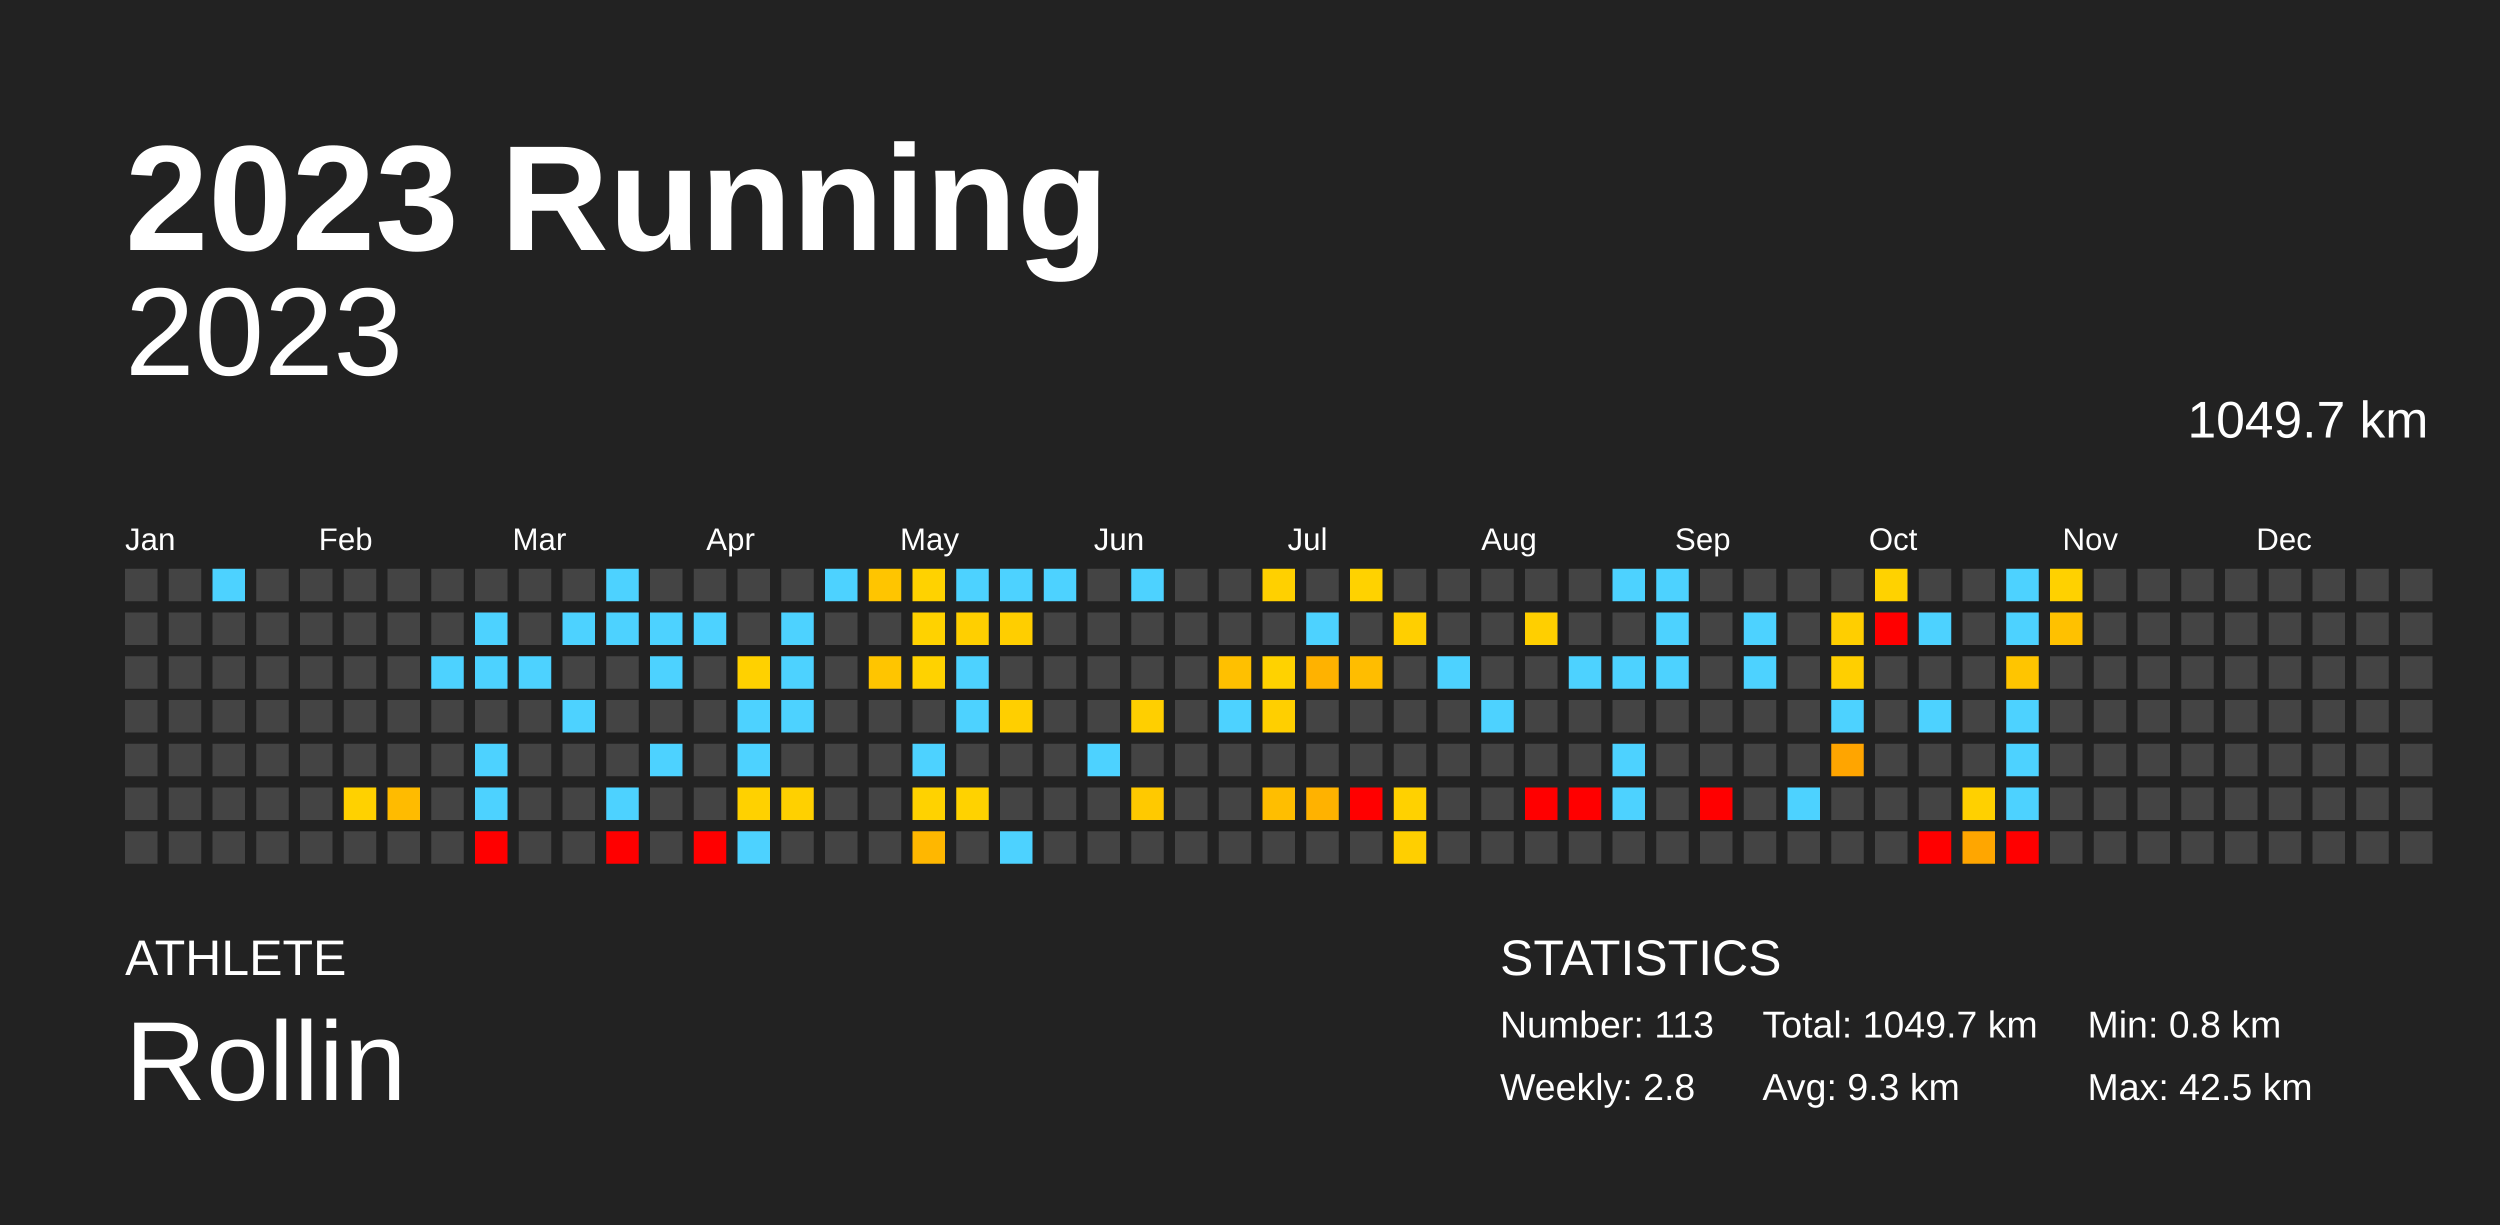
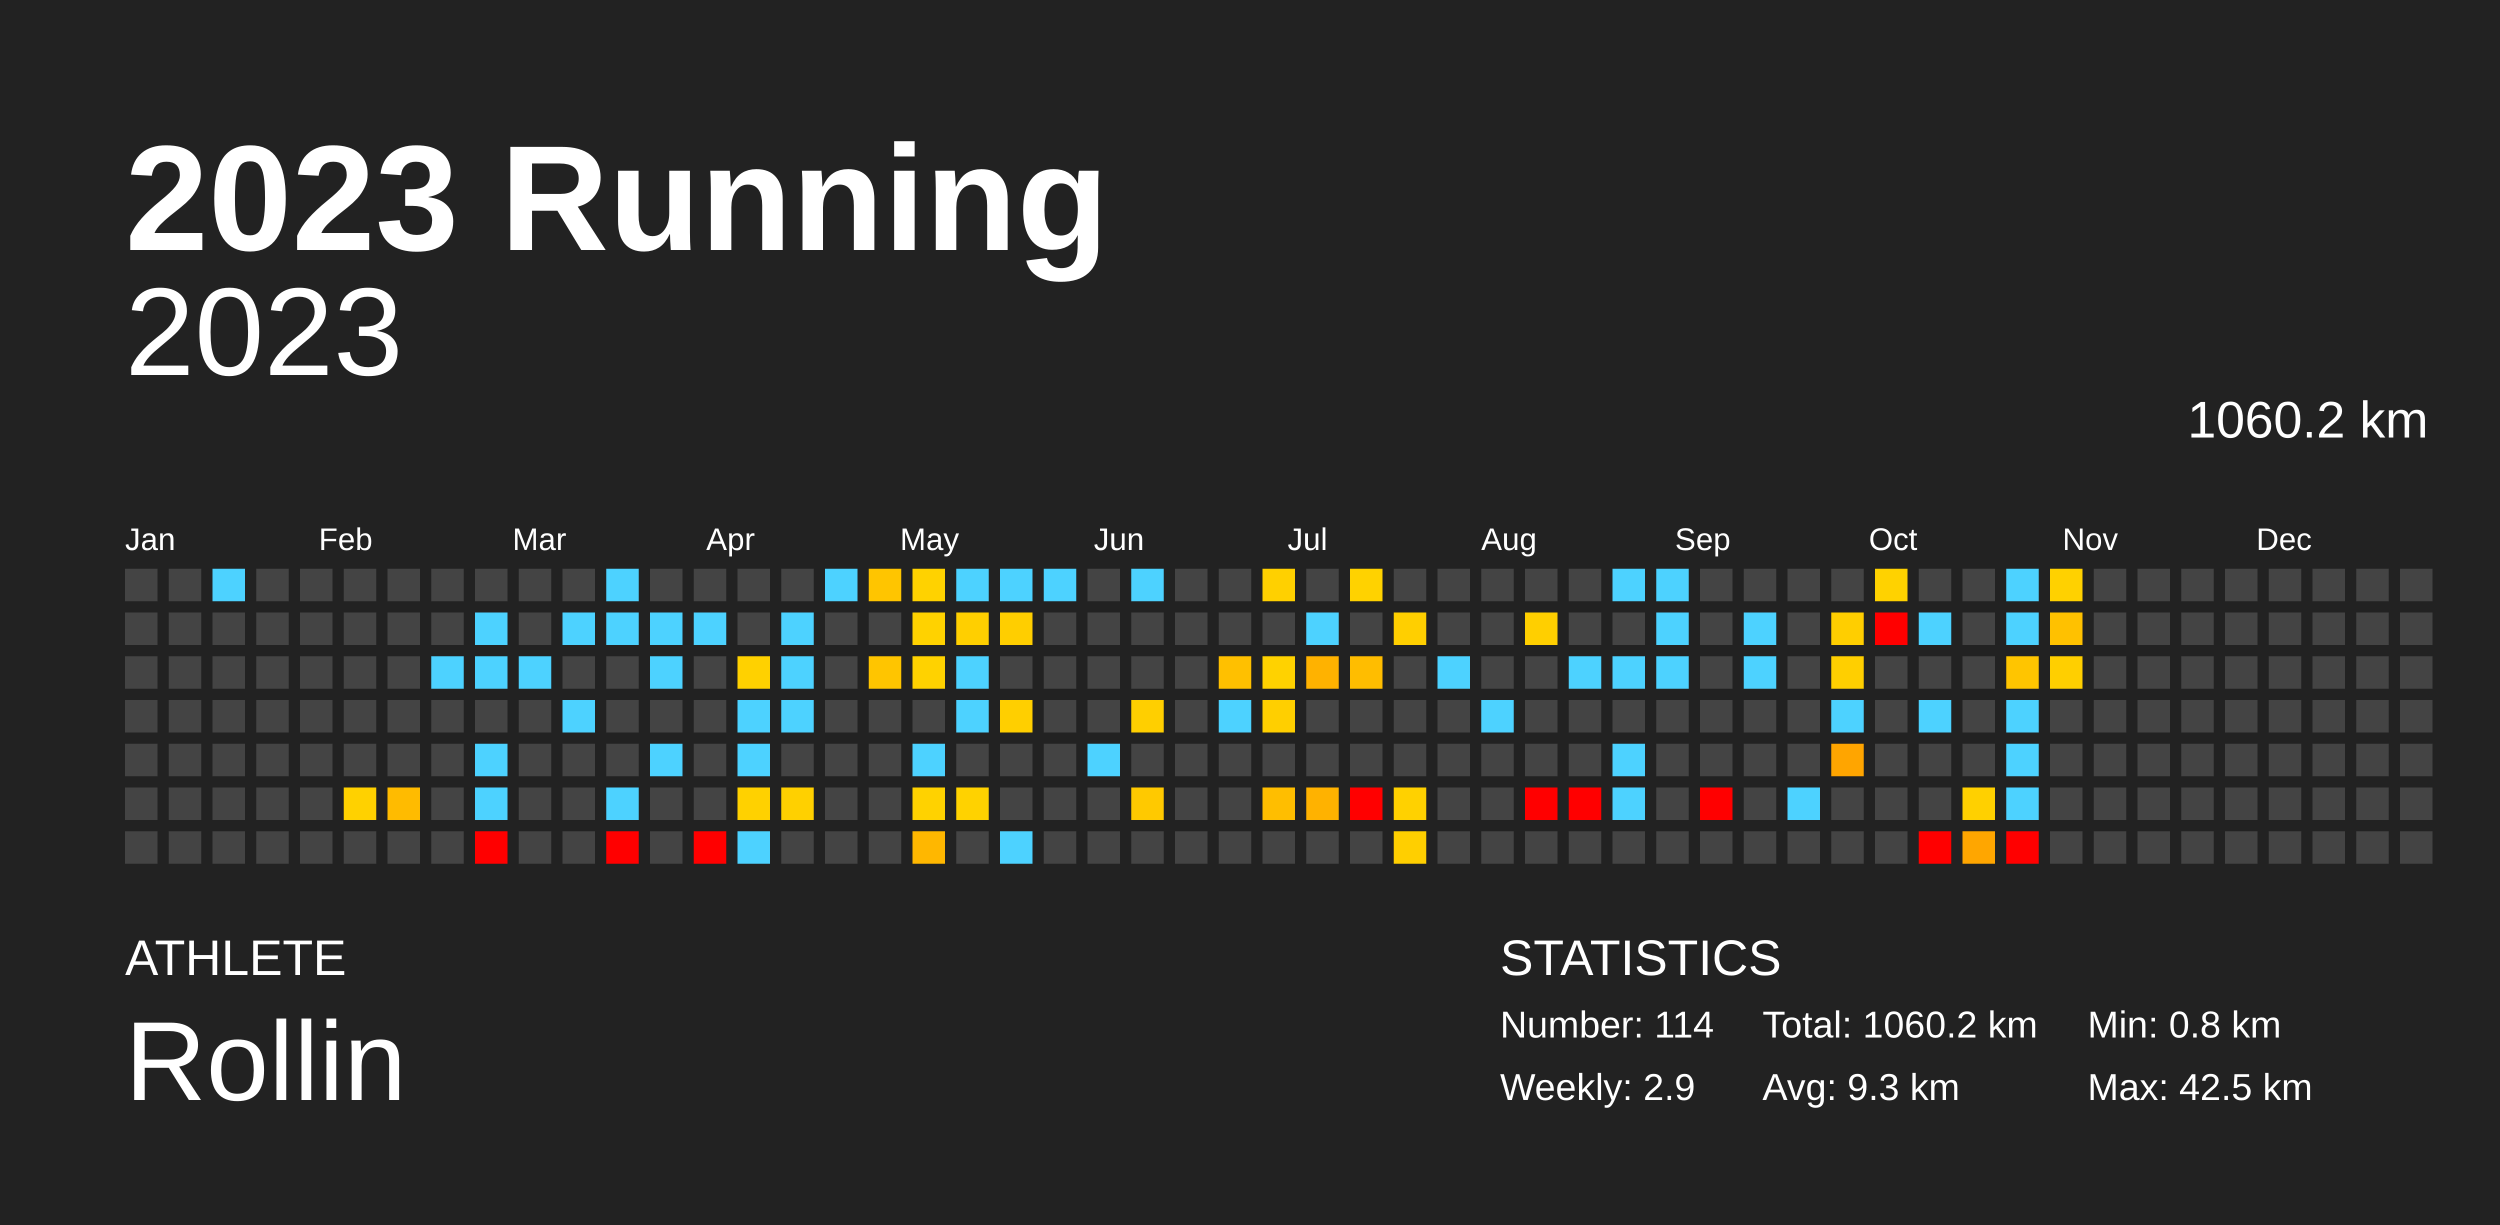
<svg xmlns="http://www.w3.org/2000/svg" baseProfile="full" height="98mm" version="1.1" viewBox="0,0,200,98" width="200mm">
  <defs />
  <rect fill="#222222" height="98" width="200" x="0" y="0" />
  <text fill="#FFFFFF" style="font-size:12px; font-family:Arial; font-weight:bold;" x="10" y="20">2023 Running</text>
  <text fill="#FFFFFF" style="font-size:4px; font-family:Arial" x="10" y="78">ATHLETE</text>
  <text fill="#FFFFFF" style="font-size:9px; font-family:Arial" x="10" y="88">Rollin</text>
  <text fill="#FFFFFF" style="font-size:4px; font-family:Arial" x="120" y="78">STATISTICS</text>
-   <text fill="#FFFFFF" style="font-size:3px; font-family:Arial" x="120" y="83">Number: 113</text>
-   <text fill="#FFFFFF" style="font-size:3px; font-family:Arial" x="120" y="88">Weekly: 2.8</text>
-   <text fill="#FFFFFF" style="font-size:3px; font-family:Arial" x="141" y="83">Total: 1049.7 km</text>
+   <text fill="#FFFFFF" style="font-size:3px; font-family:Arial" x="120" y="83">Number: 114</text>
+   <text fill="#FFFFFF" style="font-size:3px; font-family:Arial" x="120" y="88">Weekly: 2.9</text>
+   <text fill="#FFFFFF" style="font-size:3px; font-family:Arial" x="141" y="83">Total: 1060.2 km</text>
  <text fill="#FFFFFF" style="font-size:3px; font-family:Arial" x="141" y="88">Avg: 9.3 km</text>
  <text fill="#FFFFFF" style="font-size:3px; font-family:Arial" x="167" y="83">Min: 0.8 km</text>
  <text fill="#FFFFFF" style="font-size:3px; font-family:Arial" x="167" y="88">Max: 42.5 km</text>
  <text alignment-baseline="hanging" fill="#FFFFFF" style="font-size:10.0px; font-family:Arial;" x="10" y="30">2023</text>
-   <text alignment-baseline="hanging" fill="#FFFFFF" style="font-size:4.125px; font-family:Arial;" x="175" y="35">1049.7 km</text>
+   <text alignment-baseline="hanging" fill="#FFFFFF" style="font-size:4.125px; font-family:Arial;" x="175" y="35">1060.2 km</text>
  <text fill="#FFFFFF" style="font-size:2.5px; font-family:Arial" x="10.0" y="44">Jan</text>
  <text fill="#FFFFFF" style="font-size:2.5px; font-family:Arial" x="25.5" y="44">Feb</text>
  <text fill="#FFFFFF" style="font-size:2.5px; font-family:Arial" x="41.0" y="44">Mar</text>
  <text fill="#FFFFFF" style="font-size:2.5px; font-family:Arial" x="56.5" y="44">Apr</text>
  <text fill="#FFFFFF" style="font-size:2.5px; font-family:Arial" x="72.0" y="44">May</text>
  <text fill="#FFFFFF" style="font-size:2.5px; font-family:Arial" x="87.5" y="44">Jun</text>
  <text fill="#FFFFFF" style="font-size:2.5px; font-family:Arial" x="103.0" y="44">Jul</text>
  <text fill="#FFFFFF" style="font-size:2.5px; font-family:Arial" x="118.5" y="44">Aug</text>
  <text fill="#FFFFFF" style="font-size:2.5px; font-family:Arial" x="134.0" y="44">Sep</text>
  <text fill="#FFFFFF" style="font-size:2.5px; font-family:Arial" x="149.5" y="44">Oct</text>
  <text fill="#FFFFFF" style="font-size:2.5px; font-family:Arial" x="165.0" y="44">Nov</text>
  <text fill="#FFFFFF" style="font-size:2.5px; font-family:Arial" x="180.5" y="44">Dec</text>
  <rect fill="#444444" height="2.6" width="2.6" x="10.0" y="45.5" />
  <rect fill="#444444" height="2.6" width="2.6" x="10.0" y="49.0" />
  <rect fill="#444444" height="2.6" width="2.6" x="10.0" y="52.5" />
  <rect fill="#444444" height="2.6" width="2.6" x="10.0" y="56.0" />
  <rect fill="#444444" height="2.6" width="2.6" x="10.0" y="59.5" />
  <rect fill="#444444" height="2.6" width="2.6" x="10.0" y="63.0" />
  <rect fill="#444444" height="2.6" width="2.6" x="10.0" y="66.5" />
  <rect fill="#444444" height="2.6" width="2.6" x="13.5" y="45.5" />
  <rect fill="#444444" height="2.6" width="2.6" x="13.5" y="49.0" />
  <rect fill="#444444" height="2.6" width="2.6" x="13.5" y="52.5" />
  <rect fill="#444444" height="2.6" width="2.6" x="13.5" y="56.0" />
  <rect fill="#444444" height="2.6" width="2.6" x="13.5" y="59.5" />
  <rect fill="#444444" height="2.6" width="2.6" x="13.5" y="63.0" />
  <rect fill="#444444" height="2.6" width="2.6" x="13.5" y="66.5" />
  <rect fill="#4dd2ff" height="2.6" width="2.6" x="17.0" y="45.5" />
  <rect fill="#444444" height="2.6" width="2.6" x="17.0" y="49.0" />
  <rect fill="#444444" height="2.6" width="2.6" x="17.0" y="52.5" />
  <rect fill="#444444" height="2.6" width="2.6" x="17.0" y="56.0" />
  <rect fill="#444444" height="2.6" width="2.6" x="17.0" y="59.5" />
  <rect fill="#444444" height="2.6" width="2.6" x="17.0" y="63.0" />
  <rect fill="#444444" height="2.6" width="2.6" x="17.0" y="66.5" />
  <rect fill="#444444" height="2.6" width="2.6" x="20.5" y="45.5" />
  <rect fill="#444444" height="2.6" width="2.6" x="20.5" y="49.0" />
  <rect fill="#444444" height="2.6" width="2.6" x="20.5" y="52.5" />
  <rect fill="#444444" height="2.6" width="2.6" x="20.5" y="56.0" />
  <rect fill="#444444" height="2.6" width="2.6" x="20.5" y="59.5" />
  <rect fill="#444444" height="2.6" width="2.6" x="20.5" y="63.0" />
  <rect fill="#444444" height="2.6" width="2.6" x="20.5" y="66.5" />
  <rect fill="#444444" height="2.6" width="2.6" x="24.0" y="45.5" />
  <rect fill="#444444" height="2.6" width="2.6" x="24.0" y="49.0" />
  <rect fill="#444444" height="2.6" width="2.6" x="24.0" y="52.5" />
  <rect fill="#444444" height="2.6" width="2.6" x="24.0" y="56.0" />
  <rect fill="#444444" height="2.6" width="2.6" x="24.0" y="59.5" />
  <rect fill="#444444" height="2.6" width="2.6" x="24.0" y="63.0" />
  <rect fill="#444444" height="2.6" width="2.6" x="24.0" y="66.5" />
  <rect fill="#444444" height="2.6" width="2.6" x="27.5" y="45.5" />
  <rect fill="#444444" height="2.6" width="2.6" x="27.5" y="49.0" />
  <rect fill="#444444" height="2.6" width="2.6" x="27.5" y="52.5" />
  <rect fill="#444444" height="2.6" width="2.6" x="27.5" y="56.0" />
  <rect fill="#444444" height="2.6" width="2.6" x="27.5" y="59.5" />
  <rect fill="#ffd100" height="2.6" width="2.6" x="27.5" y="63.0" />
  <rect fill="#444444" height="2.6" width="2.6" x="27.5" y="66.5" />
  <rect fill="#444444" height="2.6" width="2.6" x="31.0" y="45.5" />
  <rect fill="#444444" height="2.6" width="2.6" x="31.0" y="49.0" />
  <rect fill="#444444" height="2.6" width="2.6" x="31.0" y="52.5" />
  <rect fill="#444444" height="2.6" width="2.6" x="31.0" y="56.0" />
  <rect fill="#444444" height="2.6" width="2.6" x="31.0" y="59.5" />
  <rect fill="#ffbb00" height="2.6" width="2.6" x="31.0" y="63.0" />
  <rect fill="#444444" height="2.6" width="2.6" x="31.0" y="66.5" />
  <rect fill="#444444" height="2.6" width="2.6" x="34.5" y="45.5" />
  <rect fill="#444444" height="2.6" width="2.6" x="34.5" y="49.0" />
  <rect fill="#4dd2ff" height="2.6" width="2.6" x="34.5" y="52.5" />
  <rect fill="#444444" height="2.6" width="2.6" x="34.5" y="56.0" />
  <rect fill="#444444" height="2.6" width="2.6" x="34.5" y="59.5" />
  <rect fill="#444444" height="2.6" width="2.6" x="34.5" y="63.0" />
  <rect fill="#444444" height="2.6" width="2.6" x="34.5" y="66.5" />
  <rect fill="#444444" height="2.6" width="2.6" x="38.0" y="45.5" />
  <rect fill="#4dd2ff" height="2.6" width="2.6" x="38.0" y="49.0" />
  <rect fill="#4dd2ff" height="2.6" width="2.6" x="38.0" y="52.5" />
  <rect fill="#444444" height="2.6" width="2.6" x="38.0" y="56.0" />
  <rect fill="#4dd2ff" height="2.6" width="2.6" x="38.0" y="59.5" />
  <rect fill="#4dd2ff" height="2.6" width="2.6" x="38.0" y="63.0" />
  <rect fill="red" height="2.6" width="2.6" x="38.0" y="66.5" />
  <rect fill="#444444" height="2.6" width="2.6" x="41.5" y="45.5" />
  <rect fill="#444444" height="2.6" width="2.6" x="41.5" y="49.0" />
  <rect fill="#4dd2ff" height="2.6" width="2.6" x="41.5" y="52.5" />
  <rect fill="#444444" height="2.6" width="2.6" x="41.5" y="56.0" />
  <rect fill="#444444" height="2.6" width="2.6" x="41.5" y="59.5" />
  <rect fill="#444444" height="2.6" width="2.6" x="41.5" y="63.0" />
  <rect fill="#444444" height="2.6" width="2.6" x="41.5" y="66.5" />
  <rect fill="#444444" height="2.6" width="2.6" x="45.0" y="45.5" />
  <rect fill="#4dd2ff" height="2.6" width="2.6" x="45.0" y="49.0" />
  <rect fill="#444444" height="2.6" width="2.6" x="45.0" y="52.5" />
  <rect fill="#4dd2ff" height="2.6" width="2.6" x="45.0" y="56.0" />
  <rect fill="#444444" height="2.6" width="2.6" x="45.0" y="59.5" />
  <rect fill="#444444" height="2.6" width="2.6" x="45.0" y="63.0" />
  <rect fill="#444444" height="2.6" width="2.6" x="45.0" y="66.5" />
  <rect fill="#4dd2ff" height="2.6" width="2.6" x="48.5" y="45.5" />
  <rect fill="#4dd2ff" height="2.6" width="2.6" x="48.5" y="49.0" />
  <rect fill="#444444" height="2.6" width="2.6" x="48.5" y="52.5" />
  <rect fill="#444444" height="2.6" width="2.6" x="48.5" y="56.0" />
  <rect fill="#444444" height="2.6" width="2.6" x="48.5" y="59.5" />
  <rect fill="#4dd2ff" height="2.6" width="2.6" x="48.5" y="63.0" />
  <rect fill="red" height="2.6" width="2.6" x="48.5" y="66.5" />
  <rect fill="#444444" height="2.6" width="2.6" x="52.0" y="45.5" />
  <rect fill="#4dd2ff" height="2.6" width="2.6" x="52.0" y="49.0" />
  <rect fill="#4dd2ff" height="2.6" width="2.6" x="52.0" y="52.5" />
  <rect fill="#444444" height="2.6" width="2.6" x="52.0" y="56.0" />
  <rect fill="#4dd2ff" height="2.6" width="2.6" x="52.0" y="59.5" />
  <rect fill="#444444" height="2.6" width="2.6" x="52.0" y="63.0" />
  <rect fill="#444444" height="2.6" width="2.6" x="52.0" y="66.5" />
  <rect fill="#444444" height="2.6" width="2.6" x="55.5" y="45.5" />
  <rect fill="#4dd2ff" height="2.6" width="2.6" x="55.5" y="49.0" />
  <rect fill="#444444" height="2.6" width="2.6" x="55.5" y="52.5" />
  <rect fill="#444444" height="2.6" width="2.6" x="55.5" y="56.0" />
  <rect fill="#444444" height="2.6" width="2.6" x="55.5" y="59.5" />
  <rect fill="#444444" height="2.6" width="2.6" x="55.5" y="63.0" />
  <rect fill="red" height="2.6" width="2.6" x="55.5" y="66.5" />
  <rect fill="#444444" height="2.6" width="2.6" x="59.0" y="45.5" />
  <rect fill="#444444" height="2.6" width="2.6" x="59.0" y="49.0" />
  <rect fill="#ffd100" height="2.6" width="2.6" x="59.0" y="52.5" />
  <rect fill="#4dd2ff" height="2.6" width="2.6" x="59.0" y="56.0" />
  <rect fill="#4dd2ff" height="2.6" width="2.6" x="59.0" y="59.5" />
  <rect fill="#ffd100" height="2.6" width="2.6" x="59.0" y="63.0" />
  <rect fill="#4dd2ff" height="2.6" width="2.6" x="59.0" y="66.5" />
  <rect fill="#444444" height="2.6" width="2.6" x="62.5" y="45.5" />
  <rect fill="#4dd2ff" height="2.6" width="2.6" x="62.5" y="49.0" />
  <rect fill="#4dd2ff" height="2.6" width="2.6" x="62.5" y="52.5" />
  <rect fill="#4dd2ff" height="2.6" width="2.6" x="62.5" y="56.0" />
  <rect fill="#444444" height="2.6" width="2.6" x="62.5" y="59.5" />
  <rect fill="#ffd000" height="2.6" width="2.6" x="62.5" y="63.0" />
  <rect fill="#444444" height="2.6" width="2.6" x="62.5" y="66.5" />
  <rect fill="#4dd2ff" height="2.6" width="2.6" x="66.0" y="45.5" />
  <rect fill="#444444" height="2.6" width="2.6" x="66.0" y="49.0" />
  <rect fill="#444444" height="2.6" width="2.6" x="66.0" y="52.5" />
  <rect fill="#444444" height="2.6" width="2.6" x="66.0" y="56.0" />
  <rect fill="#444444" height="2.6" width="2.6" x="66.0" y="59.5" />
  <rect fill="#444444" height="2.6" width="2.6" x="66.0" y="63.0" />
  <rect fill="#444444" height="2.6" width="2.6" x="66.0" y="66.5" />
  <rect fill="#ffc500" height="2.6" width="2.6" x="69.5" y="45.5" />
  <rect fill="#444444" height="2.6" width="2.6" x="69.5" y="49.0" />
  <rect fill="#ffc500" height="2.6" width="2.6" x="69.5" y="52.5" />
  <rect fill="#444444" height="2.6" width="2.6" x="69.5" y="56.0" />
  <rect fill="#444444" height="2.6" width="2.6" x="69.5" y="59.5" />
  <rect fill="#444444" height="2.6" width="2.6" x="69.5" y="63.0" />
  <rect fill="#444444" height="2.6" width="2.6" x="69.5" y="66.5" />
  <rect fill="#ffd200" height="2.6" width="2.6" x="73.0" y="45.5" />
  <rect fill="#ffd200" height="2.6" width="2.6" x="73.0" y="49.0" />
  <rect fill="#ffd200" height="2.6" width="2.6" x="73.0" y="52.5" />
  <rect fill="#444444" height="2.6" width="2.6" x="73.0" y="56.0" />
  <rect fill="#4dd2ff" height="2.6" width="2.6" x="73.0" y="59.5" />
  <rect fill="#ffd200" height="2.6" width="2.6" x="73.0" y="63.0" />
  <rect fill="#ffb700" height="2.6" width="2.6" x="73.0" y="66.5" />
  <rect fill="#4dd2ff" height="2.6" width="2.6" x="76.5" y="45.5" />
  <rect fill="#ffcf00" height="2.6" width="2.6" x="76.5" y="49.0" />
  <rect fill="#4dd2ff" height="2.6" width="2.6" x="76.5" y="52.5" />
  <rect fill="#4dd2ff" height="2.6" width="2.6" x="76.5" y="56.0" />
  <rect fill="#444444" height="2.6" width="2.6" x="76.5" y="59.5" />
  <rect fill="#ffd200" height="2.6" width="2.6" x="76.5" y="63.0" />
  <rect fill="#444444" height="2.6" width="2.6" x="76.5" y="66.5" />
  <rect fill="#4dd2ff" height="2.6" width="2.6" x="80.0" y="45.5" />
  <rect fill="#ffce00" height="2.6" width="2.6" x="80.0" y="49.0" />
  <rect fill="#444444" height="2.6" width="2.6" x="80.0" y="52.5" />
  <rect fill="#ffcf00" height="2.6" width="2.6" x="80.0" y="56.0" />
  <rect fill="#444444" height="2.6" width="2.6" x="80.0" y="59.5" />
  <rect fill="#444444" height="2.6" width="2.6" x="80.0" y="63.0" />
  <rect fill="#4dd2ff" height="2.6" width="2.6" x="80.0" y="66.5" />
  <rect fill="#4dd2ff" height="2.6" width="2.6" x="83.5" y="45.5" />
  <rect fill="#444444" height="2.6" width="2.6" x="83.5" y="49.0" />
  <rect fill="#444444" height="2.6" width="2.6" x="83.5" y="52.5" />
  <rect fill="#444444" height="2.6" width="2.6" x="83.5" y="56.0" />
  <rect fill="#444444" height="2.6" width="2.6" x="83.5" y="59.5" />
  <rect fill="#444444" height="2.6" width="2.6" x="83.5" y="63.0" />
  <rect fill="#444444" height="2.6" width="2.6" x="83.5" y="66.5" />
  <rect fill="#444444" height="2.6" width="2.6" x="87.0" y="45.5" />
  <rect fill="#444444" height="2.6" width="2.6" x="87.0" y="49.0" />
  <rect fill="#444444" height="2.6" width="2.6" x="87.0" y="52.5" />
  <rect fill="#444444" height="2.6" width="2.6" x="87.0" y="56.0" />
  <rect fill="#4dd2ff" height="2.6" width="2.6" x="87.0" y="59.5" />
  <rect fill="#444444" height="2.6" width="2.6" x="87.0" y="63.0" />
  <rect fill="#444444" height="2.6" width="2.6" x="87.0" y="66.5" />
  <rect fill="#4dd2ff" height="2.6" width="2.6" x="90.5" y="45.5" />
  <rect fill="#444444" height="2.6" width="2.6" x="90.5" y="49.0" />
  <rect fill="#444444" height="2.6" width="2.6" x="90.5" y="52.5" />
  <rect fill="#ffcf00" height="2.6" width="2.6" x="90.5" y="56.0" />
  <rect fill="#444444" height="2.6" width="2.6" x="90.5" y="59.5" />
  <rect fill="#ffc900" height="2.6" width="2.6" x="90.5" y="63.0" />
  <rect fill="#444444" height="2.6" width="2.6" x="90.5" y="66.5" />
  <rect fill="#444444" height="2.6" width="2.6" x="94.0" y="45.5" />
  <rect fill="#444444" height="2.6" width="2.6" x="94.0" y="49.0" />
  <rect fill="#444444" height="2.6" width="2.6" x="94.0" y="52.5" />
  <rect fill="#444444" height="2.6" width="2.6" x="94.0" y="56.0" />
  <rect fill="#444444" height="2.6" width="2.6" x="94.0" y="59.5" />
  <rect fill="#444444" height="2.6" width="2.6" x="94.0" y="63.0" />
  <rect fill="#444444" height="2.6" width="2.6" x="94.0" y="66.5" />
  <rect fill="#444444" height="2.6" width="2.6" x="97.5" y="45.5" />
  <rect fill="#444444" height="2.6" width="2.6" x="97.5" y="49.0" />
  <rect fill="#ffc000" height="2.6" width="2.6" x="97.5" y="52.5" />
  <rect fill="#4dd2ff" height="2.6" width="2.6" x="97.5" y="56.0" />
  <rect fill="#444444" height="2.6" width="2.6" x="97.5" y="59.5" />
  <rect fill="#444444" height="2.6" width="2.6" x="97.5" y="63.0" />
  <rect fill="#444444" height="2.6" width="2.6" x="97.5" y="66.5" />
  <rect fill="#ffd000" height="2.6" width="2.6" x="101.0" y="45.5" />
  <rect fill="#444444" height="2.6" width="2.6" x="101.0" y="49.0" />
  <rect fill="#ffd200" height="2.6" width="2.6" x="101.0" y="52.5" />
  <rect fill="#ffcf00" height="2.6" width="2.6" x="101.0" y="56.0" />
  <rect fill="#444444" height="2.6" width="2.6" x="101.0" y="59.5" />
  <rect fill="#ffbe00" height="2.6" width="2.6" x="101.0" y="63.0" />
  <rect fill="#444444" height="2.6" width="2.6" x="101.0" y="66.5" />
  <rect fill="#444444" height="2.6" width="2.6" x="104.5" y="45.5" />
  <rect fill="#4dd2ff" height="2.6" width="2.6" x="104.5" y="49.0" />
  <rect fill="#ffb200" height="2.6" width="2.6" x="104.5" y="52.5" />
  <rect fill="#444444" height="2.6" width="2.6" x="104.5" y="56.0" />
  <rect fill="#444444" height="2.6" width="2.6" x="104.5" y="59.5" />
  <rect fill="#ffb200" height="2.6" width="2.6" x="104.5" y="63.0" />
  <rect fill="#444444" height="2.6" width="2.6" x="104.5" y="66.5" />
  <rect fill="#ffd200" height="2.6" width="2.6" x="108.0" y="45.5" />
  <rect fill="#444444" height="2.6" width="2.6" x="108.0" y="49.0" />
  <rect fill="#ffbd00" height="2.6" width="2.6" x="108.0" y="52.5" />
  <rect fill="#444444" height="2.6" width="2.6" x="108.0" y="56.0" />
  <rect fill="#444444" height="2.6" width="2.6" x="108.0" y="59.5" />
  <rect fill="red" height="2.6" width="2.6" x="108.0" y="63.0" />
  <rect fill="#444444" height="2.6" width="2.6" x="108.0" y="66.5" />
  <rect fill="#444444" height="2.6" width="2.6" x="111.5" y="45.5" />
  <rect fill="#ffcf00" height="2.6" width="2.6" x="111.5" y="49.0" />
  <rect fill="#444444" height="2.6" width="2.6" x="111.5" y="52.5" />
  <rect fill="#444444" height="2.6" width="2.6" x="111.5" y="56.0" />
  <rect fill="#444444" height="2.6" width="2.6" x="111.5" y="59.5" />
  <rect fill="#ffd100" height="2.6" width="2.6" x="111.5" y="63.0" />
  <rect fill="#ffcf00" height="2.6" width="2.6" x="111.5" y="66.5" />
  <rect fill="#444444" height="2.6" width="2.6" x="115.0" y="45.5" />
  <rect fill="#444444" height="2.6" width="2.6" x="115.0" y="49.0" />
  <rect fill="#4dd2ff" height="2.6" width="2.6" x="115.0" y="52.5" />
  <rect fill="#444444" height="2.6" width="2.6" x="115.0" y="56.0" />
  <rect fill="#444444" height="2.6" width="2.6" x="115.0" y="59.5" />
  <rect fill="#444444" height="2.6" width="2.6" x="115.0" y="63.0" />
  <rect fill="#444444" height="2.6" width="2.6" x="115.0" y="66.5" />
  <rect fill="#444444" height="2.6" width="2.6" x="118.5" y="45.5" />
  <rect fill="#444444" height="2.6" width="2.6" x="118.5" y="49.0" />
  <rect fill="#444444" height="2.6" width="2.6" x="118.5" y="52.5" />
  <rect fill="#4dd2ff" height="2.6" width="2.6" x="118.5" y="56.0" />
  <rect fill="#444444" height="2.6" width="2.6" x="118.5" y="59.5" />
  <rect fill="#444444" height="2.6" width="2.6" x="118.5" y="63.0" />
  <rect fill="#444444" height="2.6" width="2.6" x="118.5" y="66.5" />
  <rect fill="#444444" height="2.6" width="2.6" x="122.0" y="45.5" />
  <rect fill="#ffcf00" height="2.6" width="2.6" x="122.0" y="49.0" />
  <rect fill="#444444" height="2.6" width="2.6" x="122.0" y="52.5" />
  <rect fill="#444444" height="2.6" width="2.6" x="122.0" y="56.0" />
  <rect fill="#444444" height="2.6" width="2.6" x="122.0" y="59.5" />
  <rect fill="red" height="2.6" width="2.6" x="122.0" y="63.0" />
  <rect fill="#444444" height="2.6" width="2.6" x="122.0" y="66.5" />
  <rect fill="#444444" height="2.6" width="2.6" x="125.5" y="45.5" />
  <rect fill="#444444" height="2.6" width="2.6" x="125.5" y="49.0" />
  <rect fill="#4dd2ff" height="2.6" width="2.6" x="125.5" y="52.5" />
  <rect fill="#444444" height="2.6" width="2.6" x="125.5" y="56.0" />
  <rect fill="#444444" height="2.6" width="2.6" x="125.5" y="59.5" />
  <rect fill="red" height="2.6" width="2.6" x="125.5" y="63.0" />
  <rect fill="#444444" height="2.6" width="2.6" x="125.5" y="66.5" />
  <rect fill="#4dd2ff" height="2.6" width="2.6" x="129.0" y="45.5" />
  <rect fill="#444444" height="2.6" width="2.6" x="129.0" y="49.0" />
  <rect fill="#4dd2ff" height="2.6" width="2.6" x="129.0" y="52.5" />
  <rect fill="#444444" height="2.6" width="2.6" x="129.0" y="56.0" />
  <rect fill="#4dd2ff" height="2.6" width="2.6" x="129.0" y="59.5" />
  <rect fill="#4dd2ff" height="2.6" width="2.6" x="129.0" y="63.0" />
  <rect fill="#444444" height="2.6" width="2.6" x="129.0" y="66.5" />
  <rect fill="#4dd2ff" height="2.6" width="2.6" x="132.5" y="45.5" />
  <rect fill="#4dd2ff" height="2.6" width="2.6" x="132.5" y="49.0" />
  <rect fill="#4dd2ff" height="2.6" width="2.6" x="132.5" y="52.5" />
  <rect fill="#444444" height="2.6" width="2.6" x="132.5" y="56.0" />
  <rect fill="#444444" height="2.6" width="2.6" x="132.5" y="59.5" />
  <rect fill="#444444" height="2.6" width="2.6" x="132.5" y="63.0" />
  <rect fill="#444444" height="2.6" width="2.6" x="132.5" y="66.5" />
  <rect fill="#444444" height="2.6" width="2.6" x="136.0" y="45.5" />
  <rect fill="#444444" height="2.6" width="2.6" x="136.0" y="49.0" />
  <rect fill="#444444" height="2.6" width="2.6" x="136.0" y="52.5" />
  <rect fill="#444444" height="2.6" width="2.6" x="136.0" y="56.0" />
  <rect fill="#444444" height="2.6" width="2.6" x="136.0" y="59.5" />
  <rect fill="red" height="2.6" width="2.6" x="136.0" y="63.0" />
  <rect fill="#444444" height="2.6" width="2.6" x="136.0" y="66.5" />
  <rect fill="#444444" height="2.6" width="2.6" x="139.5" y="45.5" />
  <rect fill="#4dd2ff" height="2.6" width="2.6" x="139.5" y="49.0" />
  <rect fill="#4dd2ff" height="2.6" width="2.6" x="139.5" y="52.5" />
  <rect fill="#444444" height="2.6" width="2.6" x="139.5" y="56.0" />
  <rect fill="#444444" height="2.6" width="2.6" x="139.5" y="59.5" />
  <rect fill="#444444" height="2.6" width="2.6" x="139.5" y="63.0" />
  <rect fill="#444444" height="2.6" width="2.6" x="139.5" y="66.5" />
  <rect fill="#444444" height="2.6" width="2.6" x="143.0" y="45.5" />
  <rect fill="#444444" height="2.6" width="2.6" x="143.0" y="49.0" />
  <rect fill="#444444" height="2.6" width="2.6" x="143.0" y="52.5" />
  <rect fill="#444444" height="2.6" width="2.6" x="143.0" y="56.0" />
  <rect fill="#444444" height="2.6" width="2.6" x="143.0" y="59.5" />
  <rect fill="#4dd2ff" height="2.6" width="2.6" x="143.0" y="63.0" />
  <rect fill="#444444" height="2.6" width="2.6" x="143.0" y="66.5" />
  <rect fill="#444444" height="2.6" width="2.6" x="146.5" y="45.5" />
  <rect fill="#ffce00" height="2.6" width="2.6" x="146.5" y="49.0" />
  <rect fill="#ffcf00" height="2.6" width="2.6" x="146.5" y="52.5" />
  <rect fill="#4dd2ff" height="2.6" width="2.6" x="146.5" y="56.0" />
  <rect fill="#ffa500" height="2.6" width="2.6" x="146.5" y="59.5" />
  <rect fill="#444444" height="2.6" width="2.6" x="146.5" y="63.0" />
  <rect fill="#444444" height="2.6" width="2.6" x="146.5" y="66.5" />
  <rect fill="#ffd200" height="2.6" width="2.6" x="150.0" y="45.5" />
  <rect fill="red" height="2.6" width="2.6" x="150.0" y="49.0" />
  <rect fill="#444444" height="2.6" width="2.6" x="150.0" y="52.5" />
  <rect fill="#444444" height="2.6" width="2.6" x="150.0" y="56.0" />
  <rect fill="#444444" height="2.6" width="2.6" x="150.0" y="59.5" />
  <rect fill="#444444" height="2.6" width="2.6" x="150.0" y="63.0" />
  <rect fill="#444444" height="2.6" width="2.6" x="150.0" y="66.5" />
  <rect fill="#444444" height="2.6" width="2.6" x="153.5" y="45.5" />
  <rect fill="#4dd2ff" height="2.6" width="2.6" x="153.5" y="49.0" />
  <rect fill="#444444" height="2.6" width="2.6" x="153.5" y="52.5" />
  <rect fill="#4dd2ff" height="2.6" width="2.6" x="153.5" y="56.0" />
  <rect fill="#444444" height="2.6" width="2.6" x="153.5" y="59.5" />
  <rect fill="#444444" height="2.6" width="2.6" x="153.5" y="63.0" />
  <rect fill="red" height="2.6" width="2.6" x="153.5" y="66.5" />
  <rect fill="#444444" height="2.6" width="2.6" x="157.0" y="45.5" />
  <rect fill="#444444" height="2.6" width="2.6" x="157.0" y="49.0" />
  <rect fill="#444444" height="2.6" width="2.6" x="157.0" y="52.5" />
  <rect fill="#444444" height="2.6" width="2.6" x="157.0" y="56.0" />
  <rect fill="#444444" height="2.6" width="2.6" x="157.0" y="59.5" />
  <rect fill="#ffd000" height="2.6" width="2.6" x="157.0" y="63.0" />
  <rect fill="#ffa600" height="2.6" width="2.6" x="157.0" y="66.5" />
  <rect fill="#4dd2ff" height="2.6" width="2.6" x="160.5" y="45.5" />
  <rect fill="#4dd2ff" height="2.6" width="2.6" x="160.5" y="49.0" />
  <rect fill="#ffc500" height="2.6" width="2.6" x="160.5" y="52.5" />
  <rect fill="#4dd2ff" height="2.6" width="2.6" x="160.5" y="56.0" />
  <rect fill="#4dd2ff" height="2.6" width="2.6" x="160.5" y="59.5" />
  <rect fill="#4dd2ff" height="2.6" width="2.6" x="160.5" y="63.0" />
  <rect fill="red" height="2.6" width="2.6" x="160.5" y="66.5" />
  <rect fill="#ffd100" height="2.6" width="2.6" x="164.0" y="45.5" />
  <rect fill="#ffc100" height="2.6" width="2.6" x="164.0" y="49.0" />
-   <rect fill="#444444" height="2.6" width="2.6" x="164.0" y="52.5" />
+   <rect fill="#ffcf00" height="2.6" width="2.6" x="164.0" y="52.5" />
  <rect fill="#444444" height="2.6" width="2.6" x="164.0" y="56.0" />
  <rect fill="#444444" height="2.6" width="2.6" x="164.0" y="59.5" />
  <rect fill="#444444" height="2.6" width="2.6" x="164.0" y="63.0" />
  <rect fill="#444444" height="2.6" width="2.6" x="164.0" y="66.5" />
  <rect fill="#444444" height="2.6" width="2.6" x="167.5" y="45.5" />
  <rect fill="#444444" height="2.6" width="2.6" x="167.5" y="49.0" />
  <rect fill="#444444" height="2.6" width="2.6" x="167.5" y="52.5" />
  <rect fill="#444444" height="2.6" width="2.6" x="167.5" y="56.0" />
  <rect fill="#444444" height="2.6" width="2.6" x="167.5" y="59.5" />
  <rect fill="#444444" height="2.6" width="2.6" x="167.5" y="63.0" />
  <rect fill="#444444" height="2.6" width="2.6" x="167.5" y="66.5" />
  <rect fill="#444444" height="2.6" width="2.6" x="171.0" y="45.5" />
  <rect fill="#444444" height="2.6" width="2.6" x="171.0" y="49.0" />
  <rect fill="#444444" height="2.6" width="2.6" x="171.0" y="52.5" />
  <rect fill="#444444" height="2.6" width="2.6" x="171.0" y="56.0" />
  <rect fill="#444444" height="2.6" width="2.6" x="171.0" y="59.5" />
  <rect fill="#444444" height="2.6" width="2.6" x="171.0" y="63.0" />
  <rect fill="#444444" height="2.6" width="2.6" x="171.0" y="66.5" />
  <rect fill="#444444" height="2.6" width="2.6" x="174.5" y="45.5" />
  <rect fill="#444444" height="2.6" width="2.6" x="174.5" y="49.0" />
  <rect fill="#444444" height="2.6" width="2.6" x="174.5" y="52.5" />
  <rect fill="#444444" height="2.6" width="2.6" x="174.5" y="56.0" />
  <rect fill="#444444" height="2.6" width="2.6" x="174.5" y="59.5" />
  <rect fill="#444444" height="2.6" width="2.6" x="174.5" y="63.0" />
  <rect fill="#444444" height="2.6" width="2.6" x="174.5" y="66.5" />
  <rect fill="#444444" height="2.6" width="2.6" x="178.0" y="45.5" />
  <rect fill="#444444" height="2.6" width="2.6" x="178.0" y="49.0" />
  <rect fill="#444444" height="2.6" width="2.6" x="178.0" y="52.5" />
  <rect fill="#444444" height="2.6" width="2.6" x="178.0" y="56.0" />
  <rect fill="#444444" height="2.6" width="2.6" x="178.0" y="59.5" />
  <rect fill="#444444" height="2.6" width="2.6" x="178.0" y="63.0" />
  <rect fill="#444444" height="2.6" width="2.6" x="178.0" y="66.5" />
  <rect fill="#444444" height="2.6" width="2.6" x="181.5" y="45.5" />
  <rect fill="#444444" height="2.6" width="2.6" x="181.5" y="49.0" />
  <rect fill="#444444" height="2.6" width="2.6" x="181.5" y="52.5" />
  <rect fill="#444444" height="2.6" width="2.6" x="181.5" y="56.0" />
  <rect fill="#444444" height="2.6" width="2.6" x="181.5" y="59.5" />
  <rect fill="#444444" height="2.6" width="2.6" x="181.5" y="63.0" />
  <rect fill="#444444" height="2.6" width="2.6" x="181.5" y="66.5" />
  <rect fill="#444444" height="2.6" width="2.6" x="185.0" y="45.5" />
  <rect fill="#444444" height="2.6" width="2.6" x="185.0" y="49.0" />
  <rect fill="#444444" height="2.6" width="2.6" x="185.0" y="52.5" />
  <rect fill="#444444" height="2.6" width="2.6" x="185.0" y="56.0" />
  <rect fill="#444444" height="2.6" width="2.6" x="185.0" y="59.5" />
  <rect fill="#444444" height="2.6" width="2.6" x="185.0" y="63.0" />
  <rect fill="#444444" height="2.6" width="2.6" x="185.0" y="66.5" />
  <rect fill="#444444" height="2.6" width="2.6" x="188.5" y="45.5" />
  <rect fill="#444444" height="2.6" width="2.6" x="188.5" y="49.0" />
  <rect fill="#444444" height="2.6" width="2.6" x="188.5" y="52.5" />
  <rect fill="#444444" height="2.6" width="2.6" x="188.5" y="56.0" />
  <rect fill="#444444" height="2.6" width="2.6" x="188.5" y="59.5" />
  <rect fill="#444444" height="2.6" width="2.6" x="188.5" y="63.0" />
  <rect fill="#444444" height="2.6" width="2.6" x="188.5" y="66.5" />
  <rect fill="#444444" height="2.6" width="2.6" x="192.0" y="45.5" />
  <rect fill="#444444" height="2.6" width="2.6" x="192.0" y="49.0" />
  <rect fill="#444444" height="2.6" width="2.6" x="192.0" y="52.5" />
  <rect fill="#444444" height="2.6" width="2.6" x="192.0" y="56.0" />
  <rect fill="#444444" height="2.6" width="2.6" x="192.0" y="59.5" />
  <rect fill="#444444" height="2.6" width="2.6" x="192.0" y="63.0" />
  <rect fill="#444444" height="2.6" width="2.6" x="192.0" y="66.5" />
</svg>
